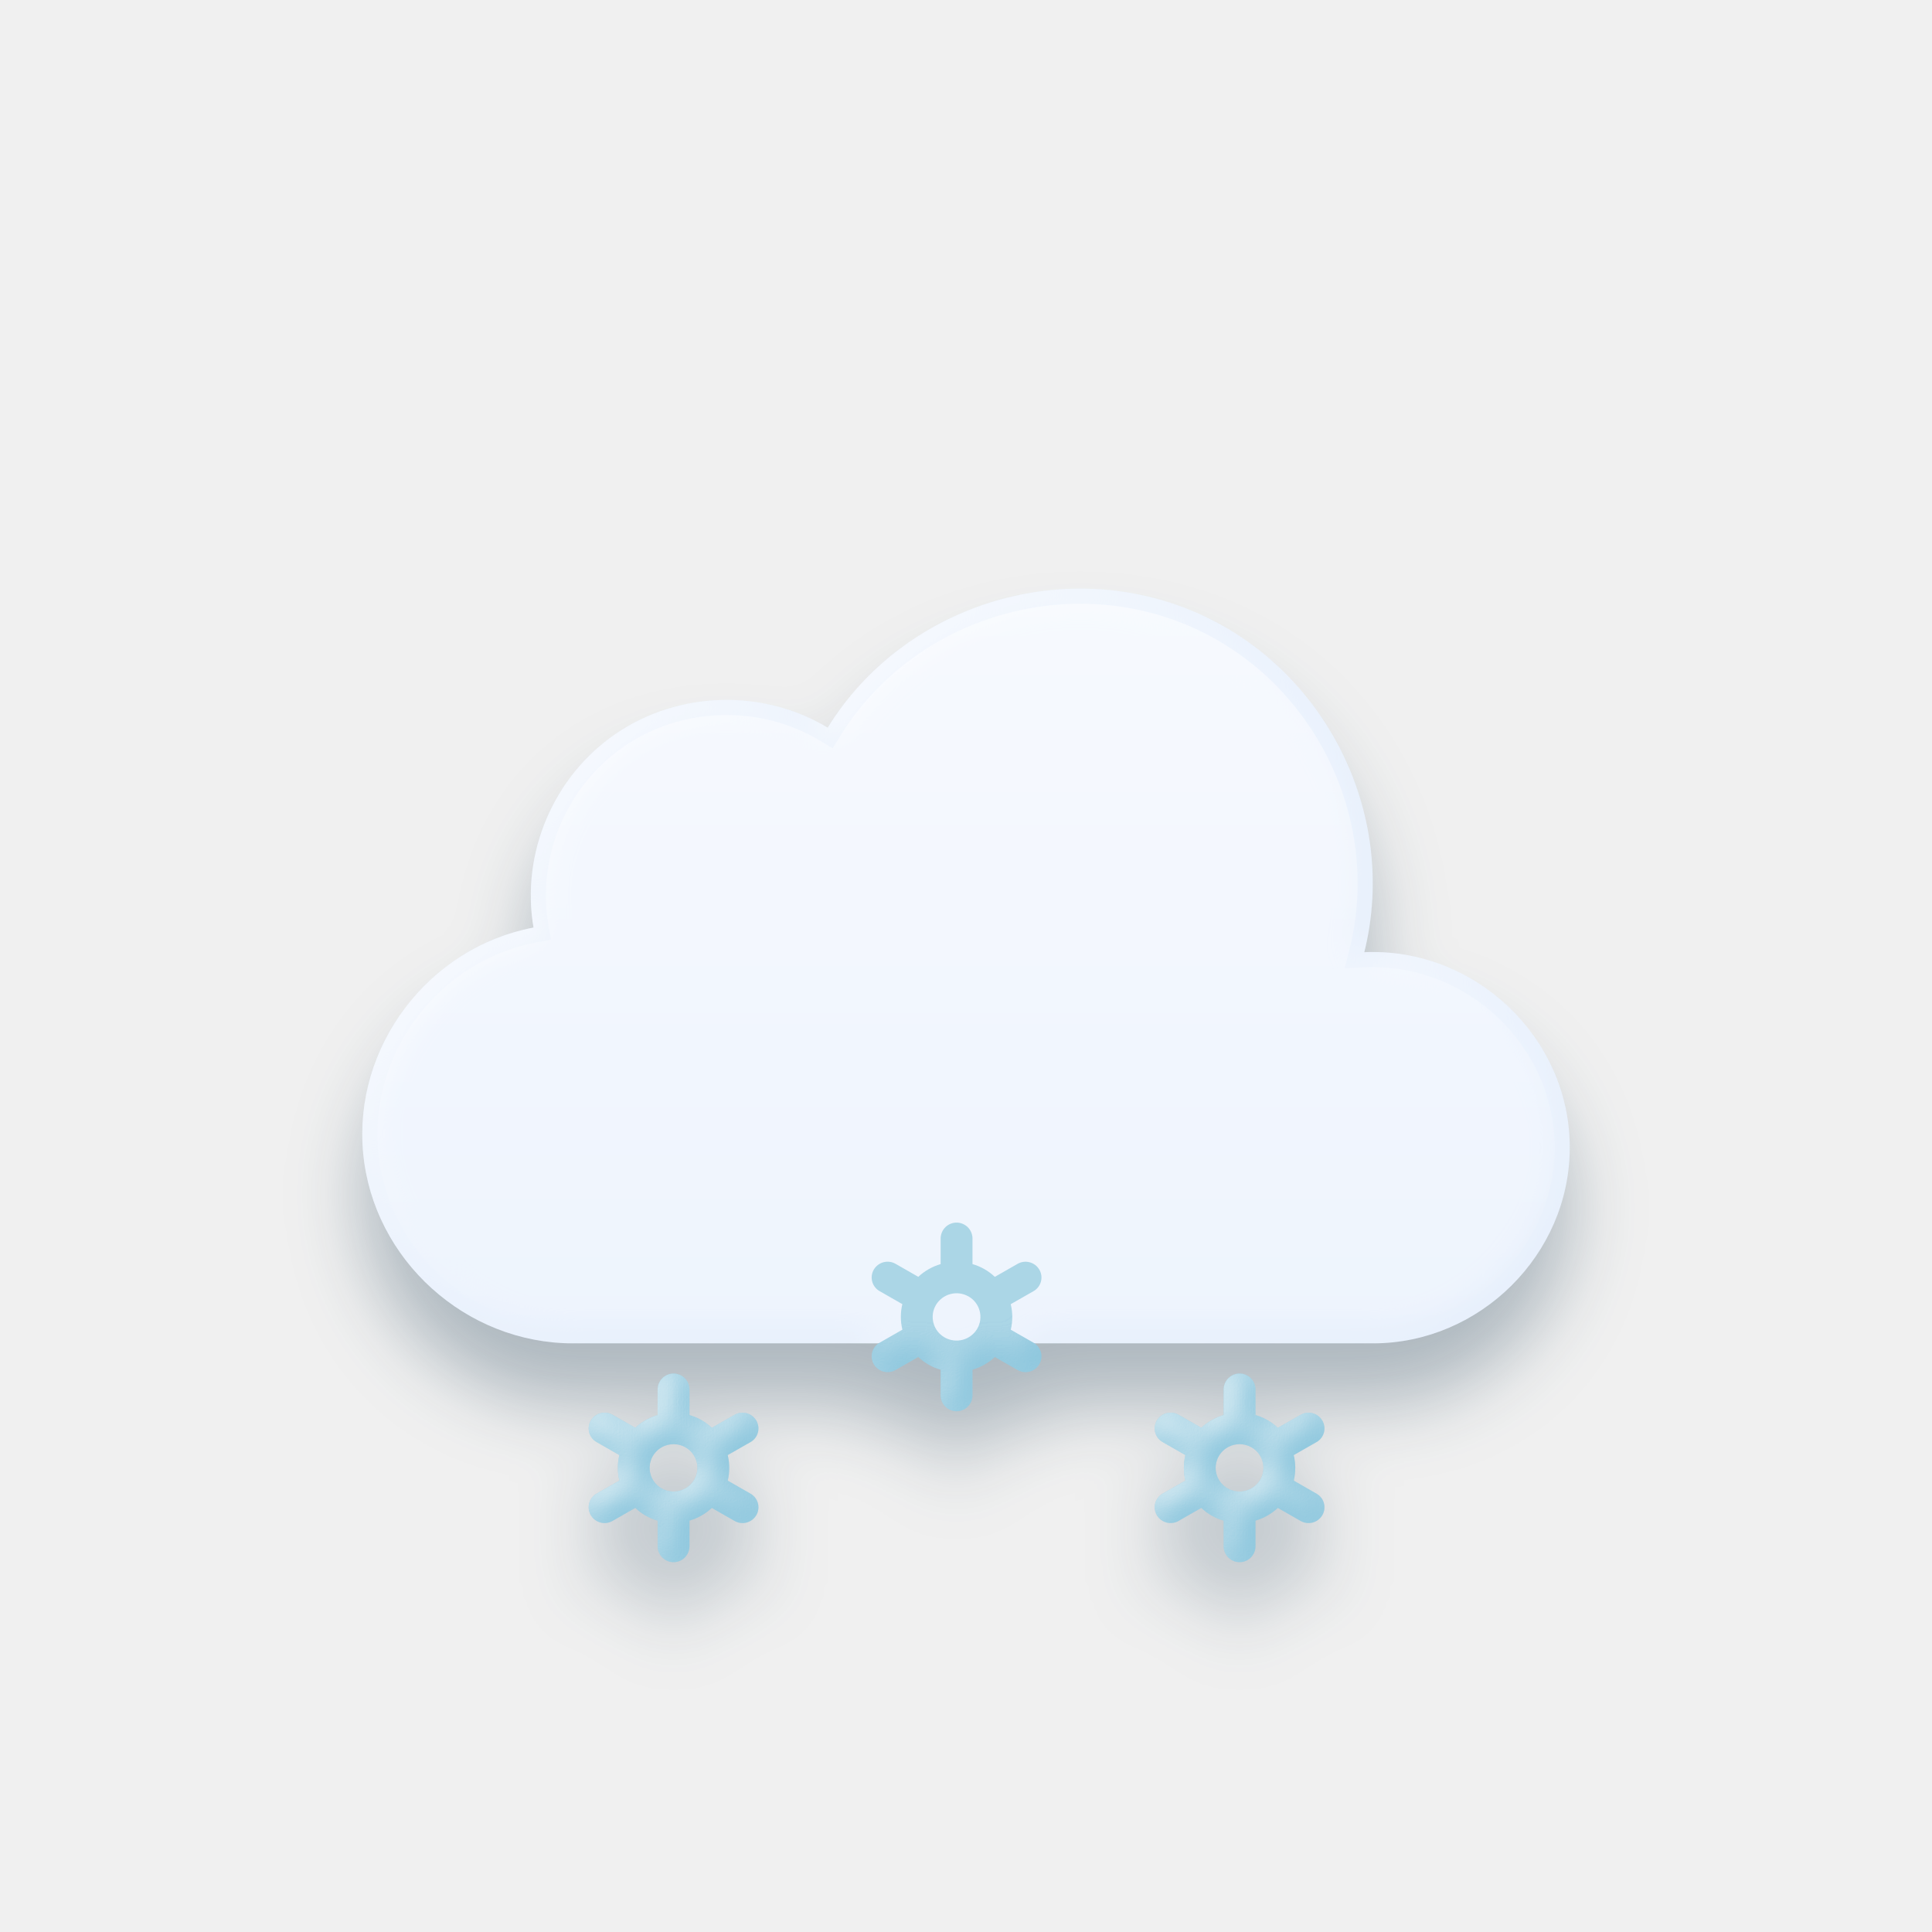
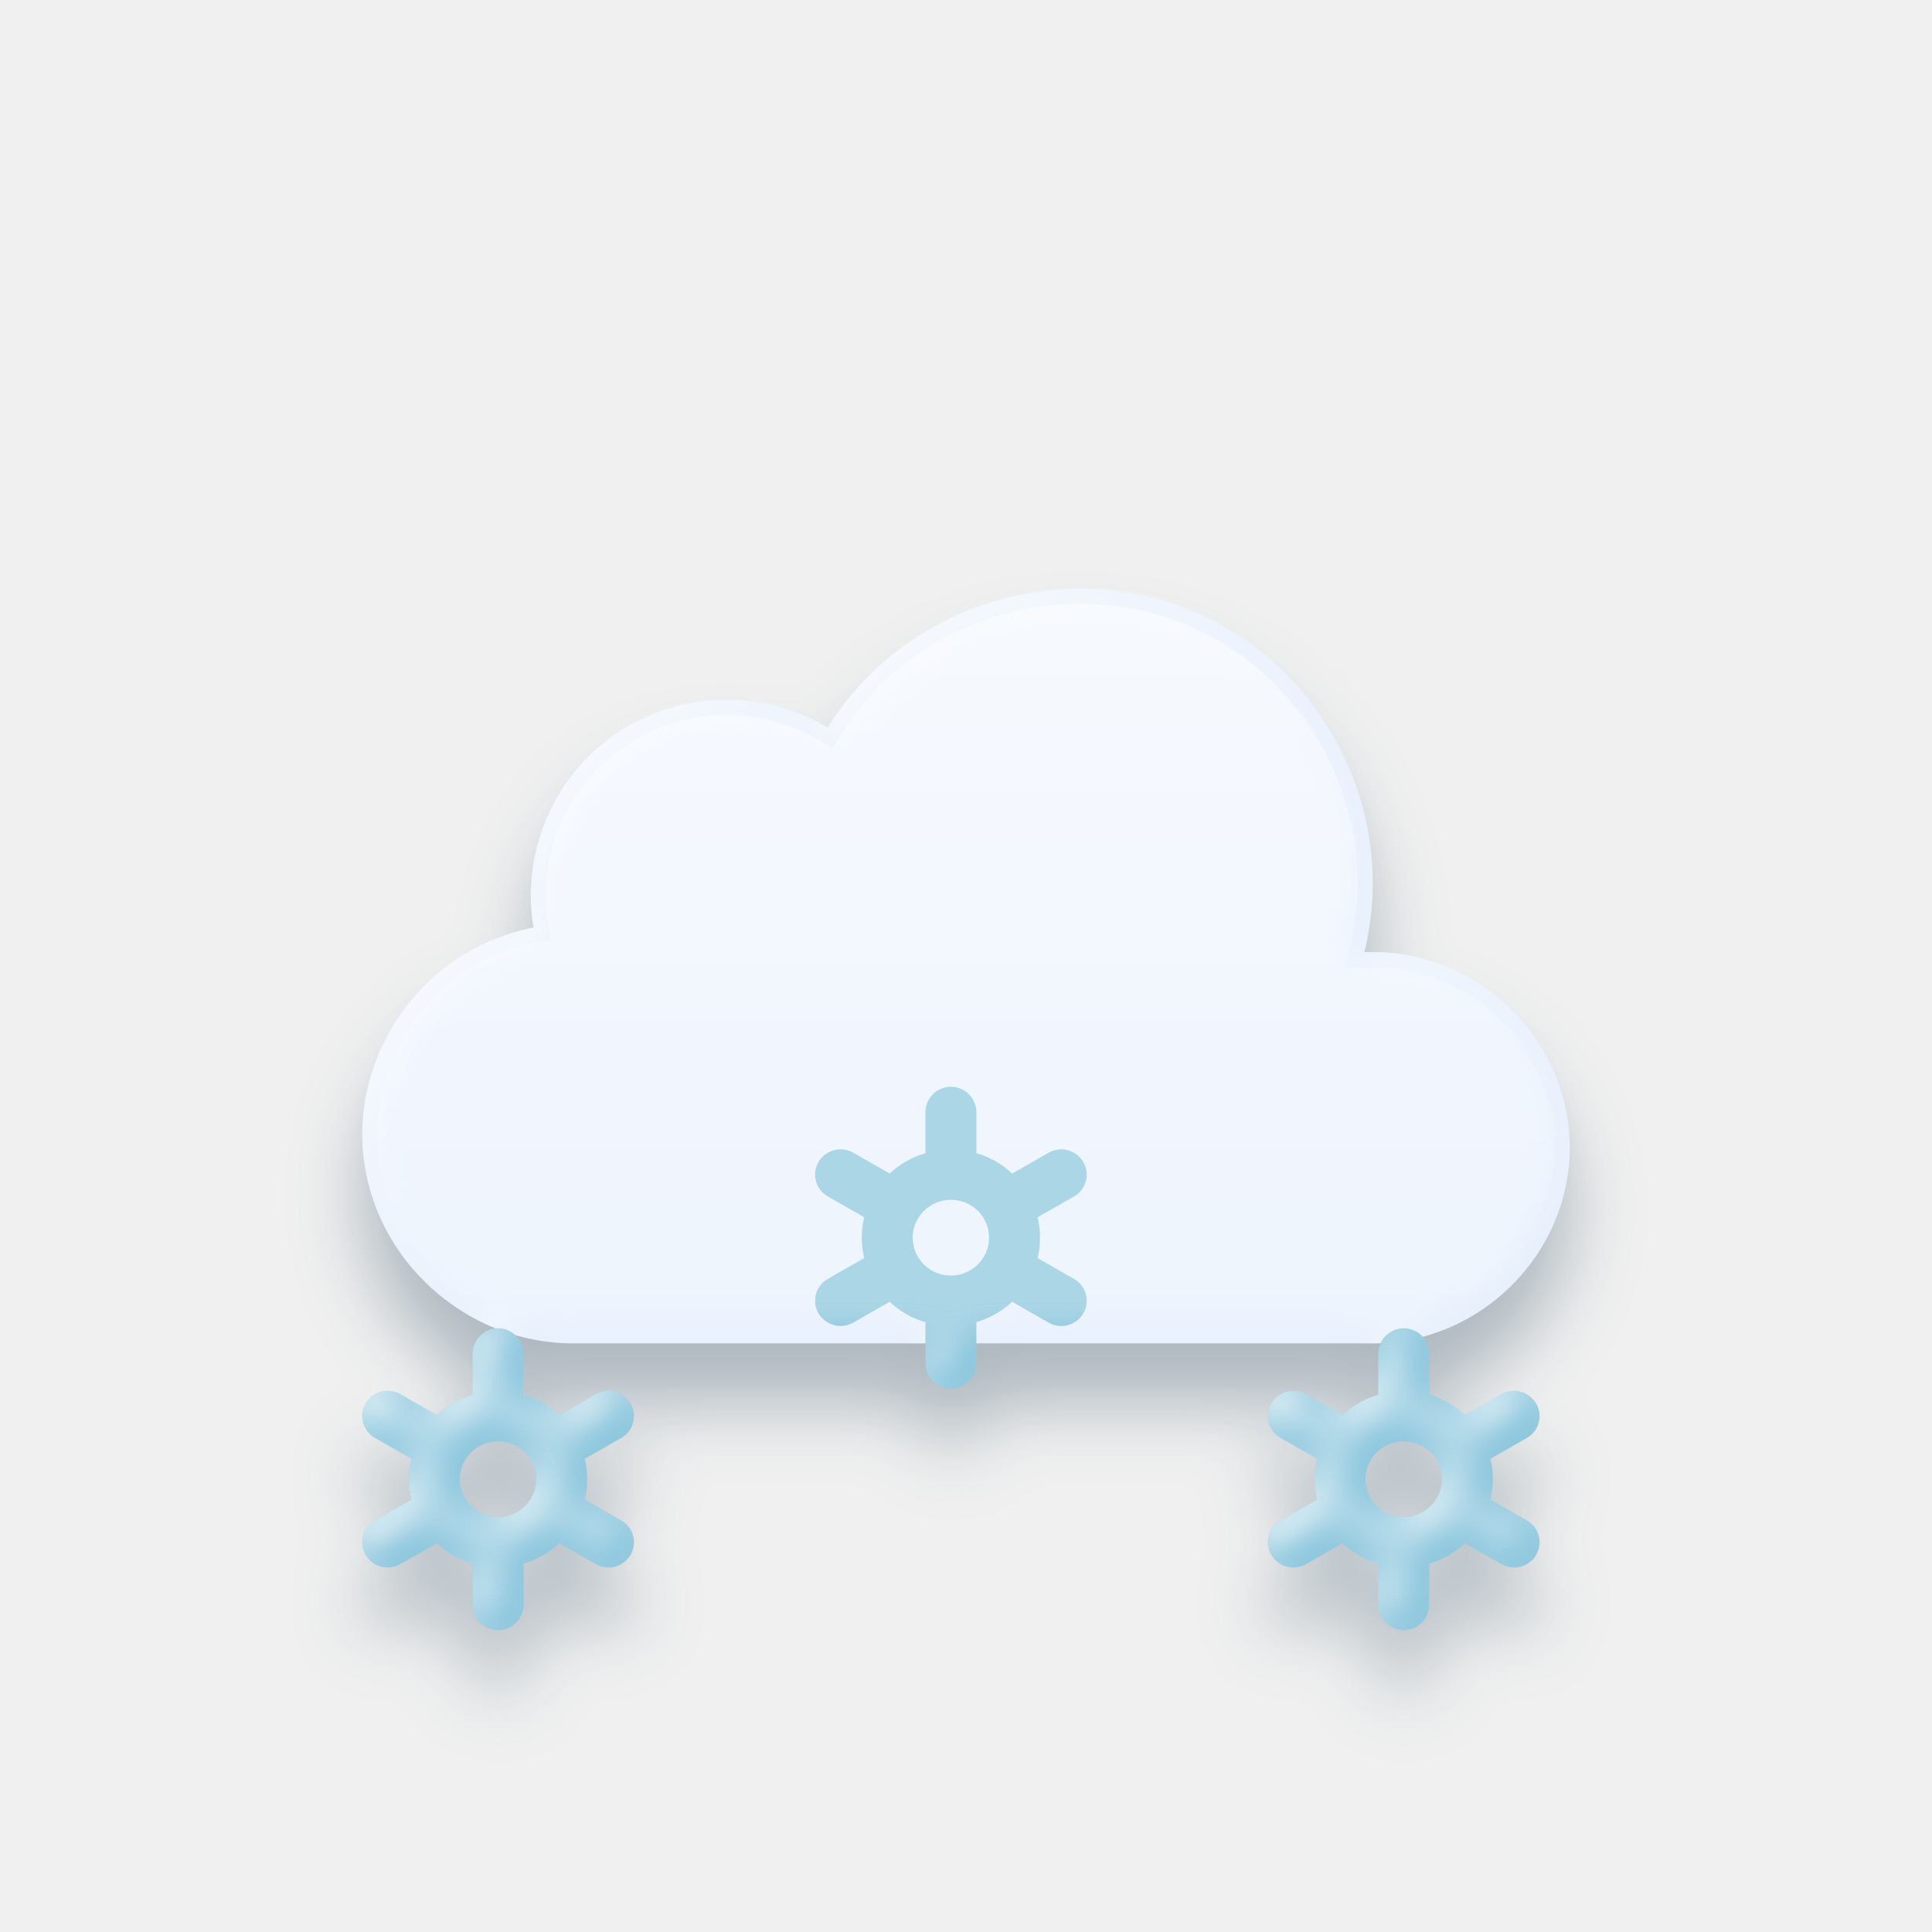
<svg xmlns="http://www.w3.org/2000/svg" viewBox="0 0 128 128" fill="none">
  <defs>
    <filter id="soft3d6" x="-35%" y="-35%" width="170%" height="185%" color-interpolation-filters="sRGB">
      <feGaussianBlur in="SourceAlpha" stdDeviation="2.4" result="blur" />
      <feOffset in="blur" dx="0" dy="4" result="off" />
      <feFlood flood-color="#17384d" flood-opacity=".30" result="shadowColor" />
      <feComposite in="shadowColor" in2="off" operator="in" result="shadow" />
      <feGaussianBlur in="SourceAlpha" stdDeviation="1.1" result="surface" />
      <feSpecularLighting in="surface" surfaceScale="5" specularConstant=".62" specularExponent="20" lighting-color="#ffffff" result="spec">
        <feDistantLight azimuth="225" elevation="60" />
      </feSpecularLighting>
      <feComposite in="spec" in2="SourceAlpha" operator="in" result="specClip" />
      <feMerge>
        <feMergeNode in="shadow" />
        <feMergeNode in="SourceGraphic" />
        <feMergeNode in="specClip" />
      </feMerge>
    </filter>
  </defs>
  <g filter="url(#soft3d6)">
    <g id="snow" clip-path="url(#clip0_1858_8860)">
      <g id="Sky">
        <g id="Clouds">
          <g id="Cloud">
            <path id="Cloud_2" d="M55.262 48.475C60.123 40.611 70.297 37.38 78.815 40.943C87.321 44.502 92.138 54.003 89.903 62.965L89.742 63.614L90.411 63.585C97.42 63.279 103.5 68.992 103.5 76.028C103.5 82.84 97.772 88.5 90.977 88.5H37.954C31.128 88.502 25.203 83.171 24.559 76.36C23.916 69.552 28.737 63.212 35.443 61.945L35.926 61.853L35.842 61.369C35.026 56.624 37.126 51.717 41.105 49.013C45.095 46.301 50.446 46.154 54.58 48.64L55.003 48.895L55.262 48.475Z" fill="url(#paint0_linear_1858_8860)" stroke="#E6EFFC" stroke-miterlimit="10" />
          </g>
        </g>
      </g>
      <g id="Precipitation">
-         <g id="Snowflakes" transform="translate(-16 -24) scale(1.25)">
+         <g id="Snowflakes" transform="translate(-64 -96) scale(2)">
          <path id="Snowflake 1" d="M52.578 90.366L51.373 89.677C51.479 89.233 51.479 88.769 51.371 88.324L52.578 87.635C52.674 87.581 52.758 87.508 52.825 87.421C52.893 87.334 52.942 87.235 52.971 87.128C53 87.022 53.007 86.911 52.993 86.802C52.978 86.693 52.942 86.588 52.887 86.493C52.773 86.3 52.589 86.16 52.373 86.103C52.157 86.045 51.928 86.075 51.734 86.187L50.528 86.876C50.193 86.559 49.787 86.326 49.344 86.2V84.82C49.337 84.6 49.245 84.392 49.087 84.239C48.93 84.086 48.719 84 48.5 84C48.281 84 48.07 84.086 47.912 84.239C47.755 84.392 47.663 84.6 47.656 84.82V86.2C47.214 86.329 46.808 86.56 46.471 86.874L45.266 86.185C45.072 86.074 44.843 86.044 44.627 86.101C44.411 86.159 44.227 86.299 44.113 86.491C44.058 86.586 44.022 86.692 44.007 86.801C43.993 86.91 44 87.021 44.029 87.127C44.057 87.233 44.107 87.333 44.175 87.42C44.242 87.507 44.326 87.579 44.422 87.633L45.626 88.322C45.52 88.767 45.521 89.231 45.629 89.675L44.422 90.365C44.326 90.419 44.242 90.491 44.175 90.578C44.107 90.665 44.057 90.764 44.029 90.871C44 90.977 43.993 91.088 44.007 91.197C44.022 91.306 44.058 91.412 44.113 91.507C44.227 91.699 44.411 91.839 44.627 91.897C44.843 91.954 45.072 91.924 45.266 91.813L46.472 91.123C46.806 91.441 47.213 91.673 47.656 91.798V93.18C47.663 93.4 47.755 93.608 47.913 93.761C48.07 93.914 48.281 94 48.5 94C48.719 94 48.93 93.914 49.088 93.761C49.245 93.608 49.337 93.4 49.344 93.18V91.797C49.785 91.668 50.191 91.438 50.528 91.124L51.734 91.814C51.928 91.925 52.157 91.955 52.373 91.898C52.589 91.841 52.773 91.701 52.887 91.508C52.942 91.413 52.978 91.308 52.993 91.198C53.007 91.089 53 90.978 52.971 90.872C52.942 90.766 52.893 90.666 52.825 90.579C52.758 90.493 52.674 90.42 52.578 90.366ZM47.866 90.086C47.723 90.005 47.597 89.896 47.496 89.766C47.394 89.635 47.32 89.486 47.277 89.327C47.234 89.167 47.223 89.001 47.244 88.837C47.266 88.673 47.32 88.515 47.403 88.372C47.574 88.084 47.85 87.874 48.174 87.788C48.497 87.702 48.841 87.747 49.132 87.913C49.276 87.994 49.402 88.103 49.503 88.233C49.604 88.364 49.678 88.513 49.721 88.672C49.764 88.832 49.776 88.998 49.754 89.162C49.733 89.326 49.679 89.484 49.596 89.626C49.425 89.915 49.148 90.125 48.825 90.211C48.501 90.297 48.157 90.252 47.866 90.087V90.086Z" fill="#86C3DB" transform="translate(0, 8)" />
          <path id="Snowflake 2" d="M67.578 90.366L66.374 89.677C66.479 89.233 66.479 88.769 66.371 88.324L67.578 87.635C67.674 87.581 67.758 87.508 67.825 87.421C67.893 87.334 67.942 87.235 67.971 87.128C68 87.022 68.007 86.911 67.993 86.802C67.978 86.693 67.942 86.588 67.887 86.493C67.773 86.3 67.589 86.16 67.373 86.103C67.157 86.045 66.928 86.075 66.734 86.187L65.528 86.876C65.193 86.559 64.787 86.326 64.344 86.2V84.82C64.337 84.6 64.245 84.392 64.088 84.239C63.93 84.086 63.719 84 63.5 84C63.281 84 63.07 84.086 62.912 84.239C62.755 84.392 62.663 84.6 62.656 84.82V86.2C62.214 86.329 61.808 86.56 61.471 86.874L60.266 86.185C60.072 86.074 59.843 86.044 59.627 86.101C59.411 86.159 59.227 86.299 59.113 86.491C59.058 86.586 59.022 86.692 59.007 86.801C58.993 86.91 59 87.021 59.029 87.127C59.057 87.233 59.107 87.333 59.175 87.42C59.242 87.507 59.326 87.579 59.422 87.633L60.626 88.322C60.52 88.767 60.521 89.231 60.629 89.675L59.422 90.365C59.326 90.419 59.242 90.491 59.175 90.578C59.107 90.665 59.057 90.764 59.029 90.871C59 90.977 58.993 91.088 59.007 91.197C59.022 91.306 59.058 91.412 59.113 91.507C59.227 91.699 59.411 91.839 59.627 91.897C59.843 91.954 60.072 91.924 60.266 91.813L61.472 91.123C61.806 91.441 62.213 91.673 62.656 91.798V93.18C62.663 93.4 62.755 93.608 62.913 93.761C63.07 93.914 63.281 94 63.5 94C63.719 94 63.93 93.914 64.088 93.761C64.245 93.608 64.337 93.4 64.344 93.18V91.797C64.785 91.668 65.191 91.438 65.528 91.124L66.734 91.814C66.928 91.925 67.157 91.955 67.373 91.898C67.589 91.841 67.773 91.701 67.887 91.508C67.942 91.413 67.978 91.308 67.993 91.198C68.007 91.089 68 90.978 67.971 90.872C67.942 90.766 67.893 90.666 67.825 90.579C67.758 90.493 67.674 90.42 67.578 90.366ZM62.866 90.086C62.723 90.005 62.597 89.896 62.496 89.766C62.394 89.635 62.32 89.486 62.277 89.327C62.234 89.167 62.223 89.001 62.244 88.837C62.266 88.673 62.32 88.515 62.403 88.372C62.574 88.084 62.85 87.874 63.174 87.788C63.497 87.702 63.841 87.747 64.132 87.913C64.276 87.994 64.402 88.103 64.503 88.233C64.604 88.364 64.678 88.513 64.721 88.672C64.764 88.832 64.776 88.998 64.754 89.162C64.733 89.326 64.679 89.484 64.596 89.626C64.425 89.915 64.148 90.125 63.825 90.211C63.501 90.297 63.157 90.252 62.866 90.087V90.086Z" fill="#86C3DB" transform="translate(0, 0)" />
          <path id="Snowflake 3" d="M82.578 90.366L81.374 89.677C81.479 89.233 81.479 88.769 81.371 88.324L82.578 87.635C82.674 87.581 82.758 87.508 82.825 87.421C82.893 87.334 82.942 87.235 82.971 87.128C83 87.022 83.007 86.911 82.993 86.802C82.978 86.693 82.942 86.588 82.887 86.493C82.773 86.3 82.589 86.16 82.373 86.103C82.157 86.045 81.928 86.075 81.734 86.187L80.528 86.876C80.193 86.559 79.787 86.326 79.344 86.2V84.82C79.337 84.6 79.245 84.392 79.088 84.239C78.93 84.086 78.719 84 78.5 84C78.281 84 78.07 84.086 77.912 84.239C77.755 84.392 77.663 84.6 77.656 84.82V86.2C77.214 86.329 76.808 86.56 76.471 86.874L75.266 86.185C75.072 86.074 74.843 86.044 74.627 86.101C74.411 86.159 74.227 86.299 74.113 86.491C74.058 86.586 74.022 86.692 74.007 86.801C73.993 86.91 74 87.021 74.029 87.127C74.058 87.233 74.107 87.333 74.175 87.42C74.242 87.507 74.326 87.579 74.422 87.633L75.626 88.322C75.52 88.767 75.521 89.231 75.629 89.675L74.422 90.365C74.326 90.419 74.242 90.491 74.175 90.578C74.107 90.665 74.058 90.764 74.029 90.871C74 90.977 73.993 91.088 74.007 91.197C74.022 91.306 74.058 91.412 74.113 91.507C74.227 91.699 74.411 91.839 74.627 91.897C74.843 91.954 75.072 91.924 75.266 91.813L76.472 91.123C76.806 91.441 77.213 91.673 77.656 91.798V93.18C77.663 93.4 77.755 93.608 77.913 93.761C78.07 93.914 78.281 94 78.5 94C78.719 94 78.93 93.914 79.088 93.761C79.245 93.608 79.337 93.4 79.344 93.18V91.797C79.785 91.668 80.191 91.438 80.528 91.124L81.734 91.814C81.928 91.925 82.157 91.955 82.373 91.898C82.589 91.841 82.773 91.701 82.887 91.508C82.942 91.413 82.978 91.308 82.993 91.198C83.007 91.089 83 90.978 82.971 90.872C82.942 90.766 82.893 90.666 82.825 90.579C82.758 90.493 82.674 90.42 82.578 90.366ZM77.866 90.086C77.723 90.005 77.597 89.896 77.496 89.766C77.394 89.635 77.32 89.486 77.277 89.327C77.234 89.167 77.223 89.001 77.244 88.837C77.266 88.673 77.32 88.515 77.403 88.372C77.573 88.084 77.85 87.874 78.174 87.788C78.497 87.702 78.841 87.747 79.132 87.913C79.276 87.994 79.402 88.103 79.503 88.233C79.604 88.364 79.678 88.513 79.721 88.672C79.764 88.832 79.776 88.998 79.754 89.162C79.733 89.326 79.679 89.484 79.596 89.626C79.425 89.915 79.148 90.125 78.825 90.211C78.501 90.297 78.157 90.252 77.866 90.087V90.086Z" fill="#86C3DB" transform="translate(0, 8)" />
        </g>
      </g>
    </g>
    <defs>
      <linearGradient id="paint0_linear_1858_8860" x1="64.001" y1="39" x2="64.001" y2="89" gradientUnits="userSpaceOnUse">
        <stop stop-color="#F3F7FE" />
        <stop offset="1" stop-color="#E6EFFC" />
      </linearGradient>
      <clipPath id="clip0_1858_8860">
        <rect width="128" height="128" fill="white" />
      </clipPath>
    </defs>
  </g>
</svg>
